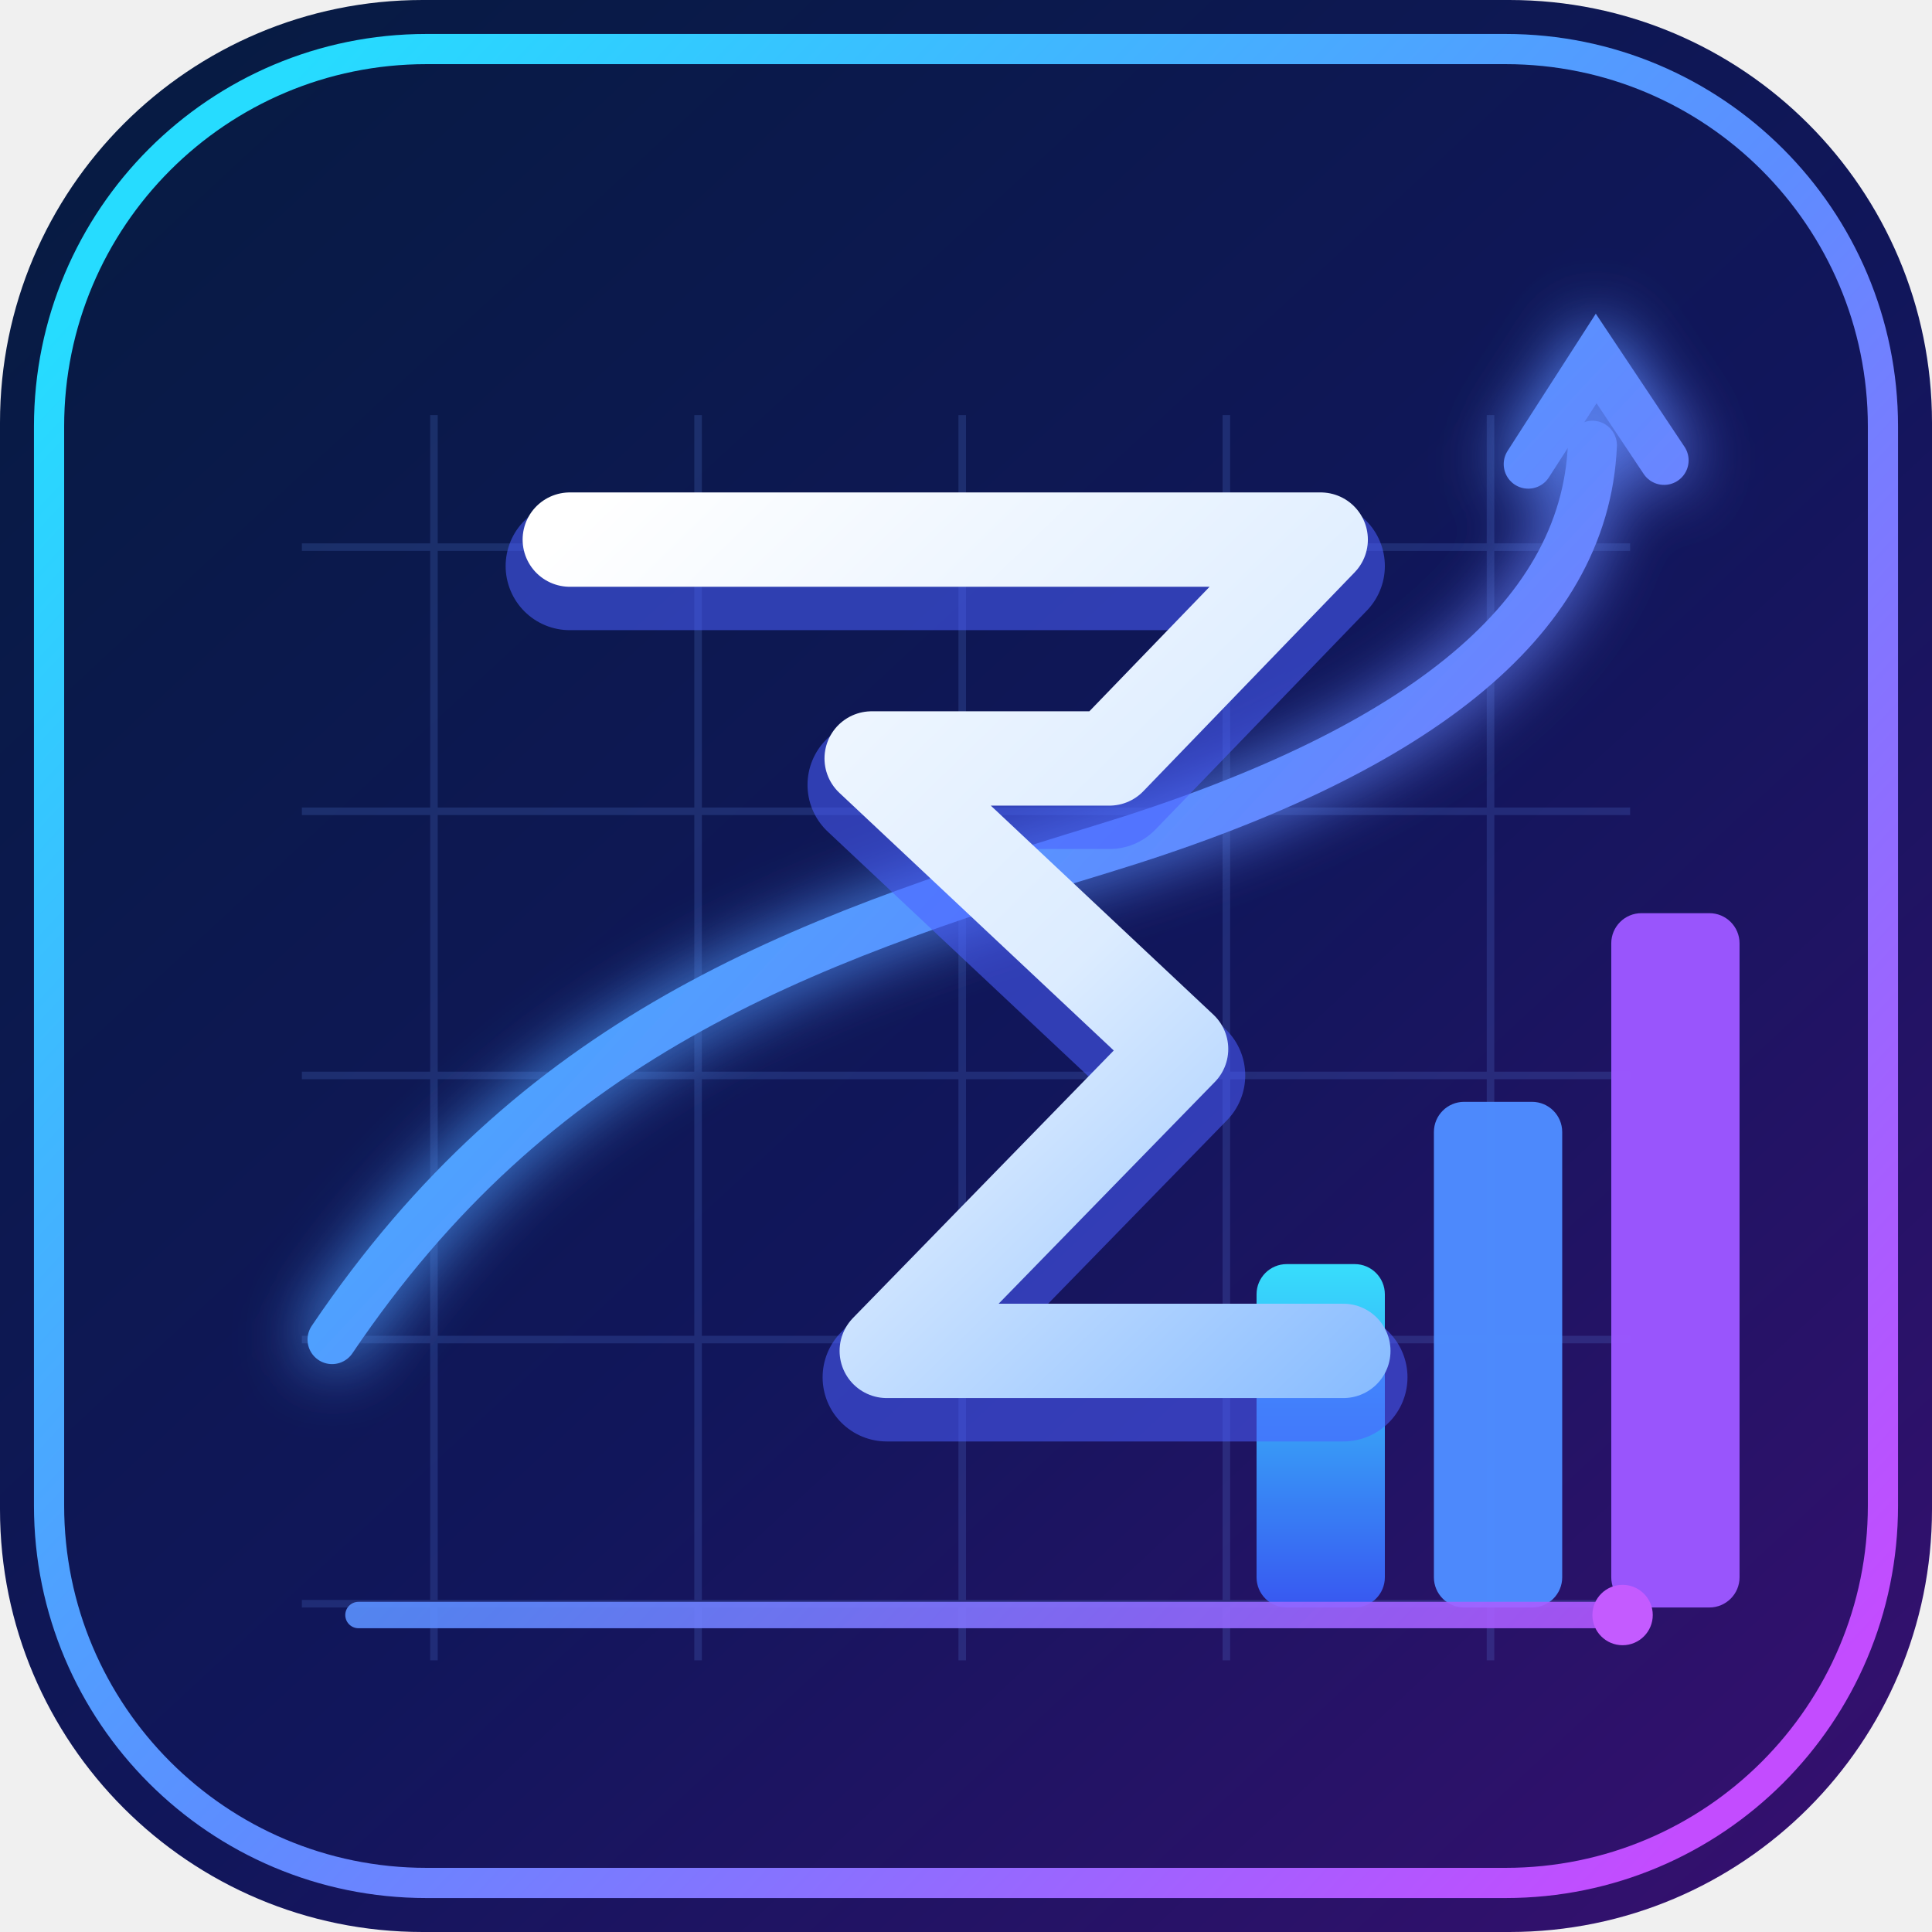
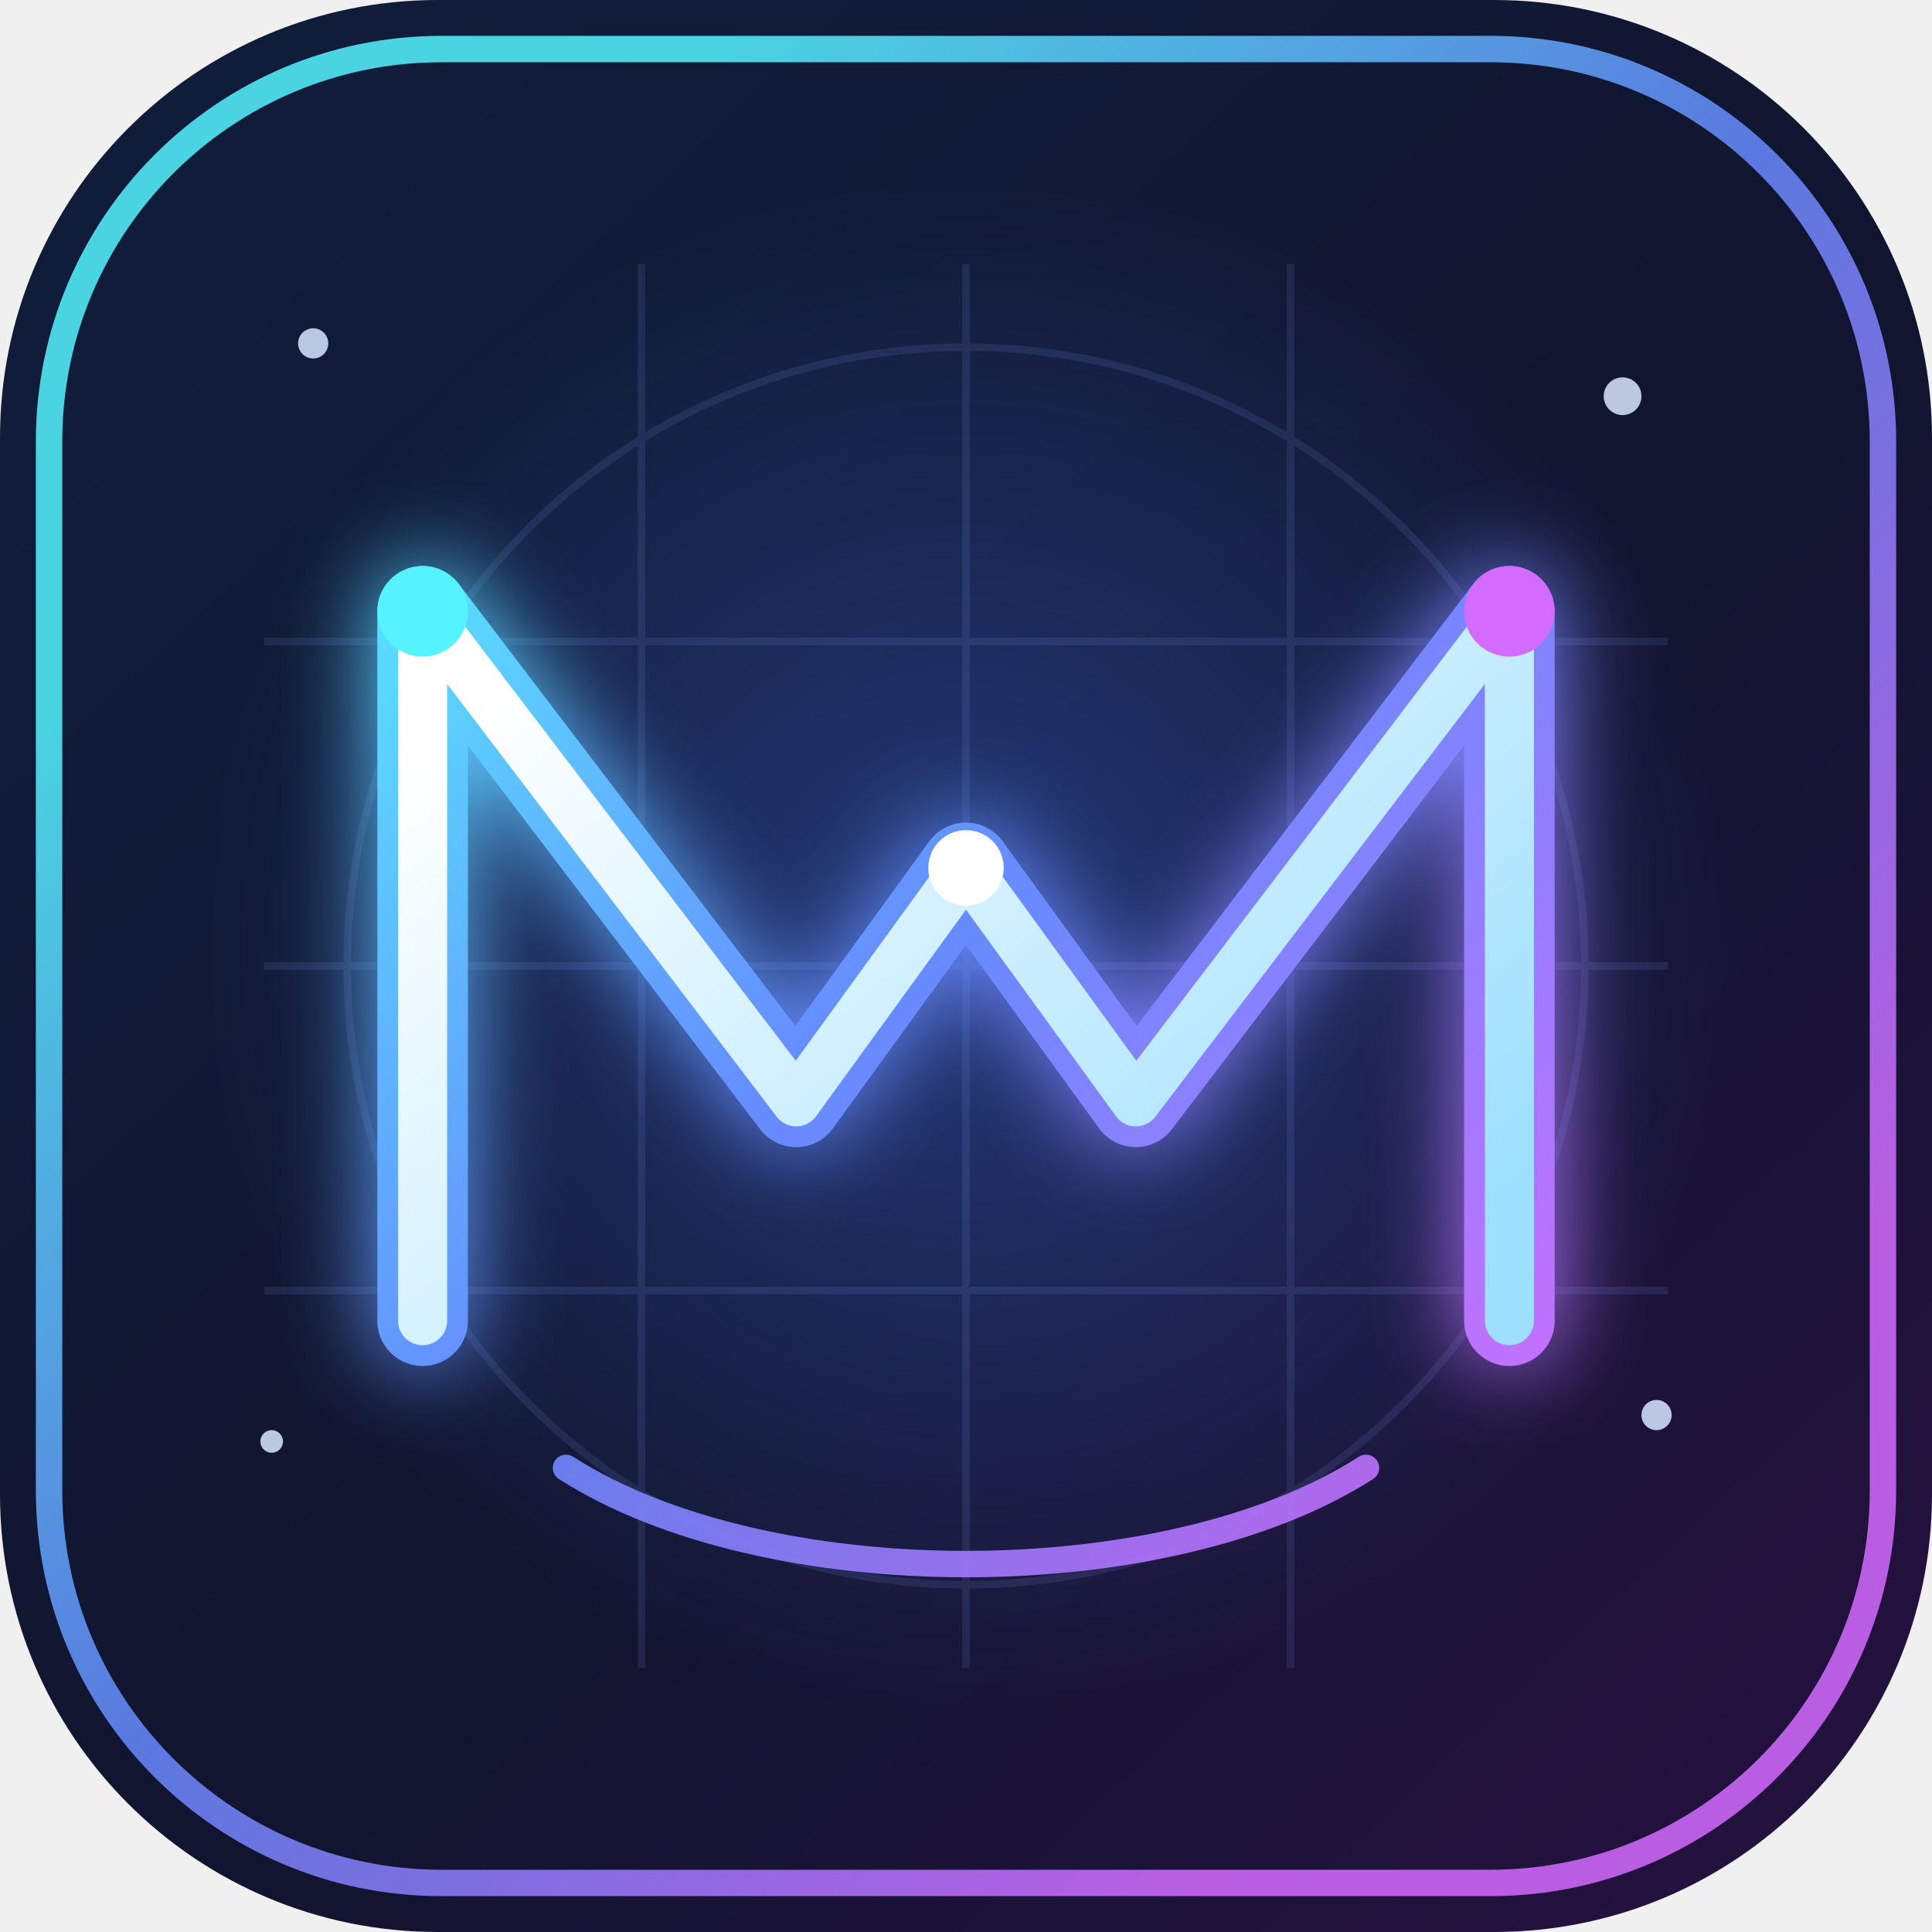
<svg xmlns="http://www.w3.org/2000/svg" width="512" height="512" viewBox="0 0 512 512">
  <defs>
-     <linearGradient id="bg" x1="35" y1="20" x2="480" y2="500" gradientUnits="userSpaceOnUse">
-       <stop stop-color="#071b43" />
-       <stop offset=".55" stop-color="#11165b" />
-       <stop offset="1" stop-color="#35106f" />
+     <linearGradient id="bg" x1="40" y1="25" x2="475" y2="490" gradientUnits="userSpaceOnUse">
+       <stop stop-color="#101D3A" />
+       <stop offset=".55" stop-color="#11152F" />
+       <stop offset="1" stop-color="#24113F" />
    </linearGradient>
-     <linearGradient id="edge" x1="40" y1="60" x2="470" y2="460" gradientUnits="userSpaceOnUse">
-       <stop stop-color="#26dcff" />
-       <stop offset=".52" stop-color="#5d8dff" />
-       <stop offset="1" stop-color="#c34cff" />
+     <linearGradient id="stroke" x1="105" y1="100" x2="410" y2="410" gradientUnits="userSpaceOnUse">
+       <stop stop-color="#55F3FF" />
+       <stop offset=".48" stop-color="#668BFF" />
+       <stop offset="1" stop-color="#D46BFF" />
    </linearGradient>
-     <linearGradient id="sigma" x1="140" y1="150" x2="365" y2="380" gradientUnits="userSpaceOnUse">
-       <stop stop-color="#fff" />
-       <stop offset=".55" stop-color="#dcecff" />
-       <stop offset="1" stop-color="#83b9ff" />
+     <linearGradient id="shine" x1="170" y1="150" x2="350" y2="360" gradientUnits="userSpaceOnUse">
+       <stop stop-color="#FFFFFF" />
+       <stop offset="1" stop-color="#9CDFFF" />
    </linearGradient>
-     <linearGradient id="bar" x1="0" y1="0" x2="0" y2="1">
-       <stop stop-color="#37e2ff" />
-       <stop offset="1" stop-color="#3859f4" />
-     </linearGradient>
+     <radialGradient id="aura">
+       <stop stop-color="#4A7BFF" stop-opacity=".35" />
+       <stop offset="1" stop-color="#4A7BFF" stop-opacity="0" />
+     </radialGradient>
    <filter id="glow" x="-50%" y="-50%" width="200%" height="200%">
-       <feGaussianBlur stdDeviation="9" result="b" />
+       <feGaussianBlur stdDeviation="12" result="blur" />
      <feMerge>
-         <feMergeNode in="b" />
+         <feMergeNode in="blur" />
        <feMergeNode in="SourceGraphic" />
      </feMerge>
    </filter>
  </defs>
-   <rect width="512" height="512" rx="112" fill="url(#bg)" />
-   <rect x="13" y="13" width="486" height="486" rx="100" fill="none" stroke="url(#edge)" stroke-width="8" />
-   <g opacity=".17" stroke="#6b9cff" stroke-width="2">
-     <path d="M80 145H432M80 215H432M80 285H432M80 355H432M80 425H432" />
-     <path d="M115 110V440M185 110V440M255 110V440M325 110V440M395 110V440" />
+   <rect width="512" height="512" rx="116" fill="url(#bg)" />
+   <circle cx="256" cy="250" r="205" fill="url(#aura)" />
+   <rect x="13" y="13" width="486" height="486" rx="104" fill="none" stroke="url(#stroke)" stroke-width="7" opacity=".85" />
+   <g fill="none" stroke="#8BA9FF" stroke-width="2" opacity=".12">
+     <path d="M70 170H442M70 256H442M70 342H442M170 70V442M256 70V442M342 70V442" />
+     <circle cx="256" cy="256" r="164" />
  </g>
-   <g filter="url(#glow)" fill="none" stroke="url(#edge)" stroke-width="13" stroke-linecap="round">
-     <path d="M88 355C142 275 210 250 292 225S420 165 422 118" />
-     <path d="M405 123l18-28 18 27" />
+   <g filter="url(#glow)" fill="none" stroke="url(#stroke)" stroke-width="24" stroke-linecap="round" stroke-linejoin="round">
+     <path d="M112 350V162L211 292L256 230L301 292L400 162V350" />
  </g>
-   <g opacity=".98">
-     <rect x="333" y="335" width="34" height="91" rx="8" fill="url(#bar)" />
-     <rect x="380" y="292" width="34" height="134" rx="8" fill="#4e8cff" />
-     <rect x="427" y="242" width="34" height="184" rx="8" fill="#9b57ff" />
+   <path d="M112 350V162L211 292L256 230L301 292L400 162V350" fill="none" stroke="url(#shine)" stroke-width="13" stroke-linecap="round" stroke-linejoin="round" />
+   <path d="M150 389C203 423 309 423 362 389" fill="none" stroke="url(#stroke)" stroke-width="7" stroke-linecap="round" opacity=".9" />
+   <circle cx="112" cy="162" r="12" fill="#55F3FF" />
+   <circle cx="400" cy="162" r="12" fill="#D46BFF" />
+   <circle cx="256" cy="230" r="10" fill="#FFFFFF" />
+   <g fill="#D8E8FF" opacity=".85">
+     <circle cx="83" cy="91" r="4" />
+     <circle cx="430" cy="105" r="5" />
+     <circle cx="439" cy="375" r="4" />
+     <circle cx="72" cy="382" r="3" />
  </g>
-   <path d="M151 143H350L294 201H231L313 278L235 358H356" fill="none" stroke="#4c5fff" stroke-opacity=".55" stroke-width="34" stroke-linecap="round" stroke-linejoin="round" transform="translate(0 7)" />
-   <path d="M151 143H350L294 201H231L313 278L235 358H356" fill="none" stroke="url(#sigma)" stroke-width="25" stroke-linecap="round" stroke-linejoin="round" />
-   <path d="M95 428H430" stroke="url(#edge)" stroke-width="7" stroke-linecap="round" opacity=".9" />
-   <circle cx="430" cy="428" r="8" fill="#c45bff" />
</svg>
